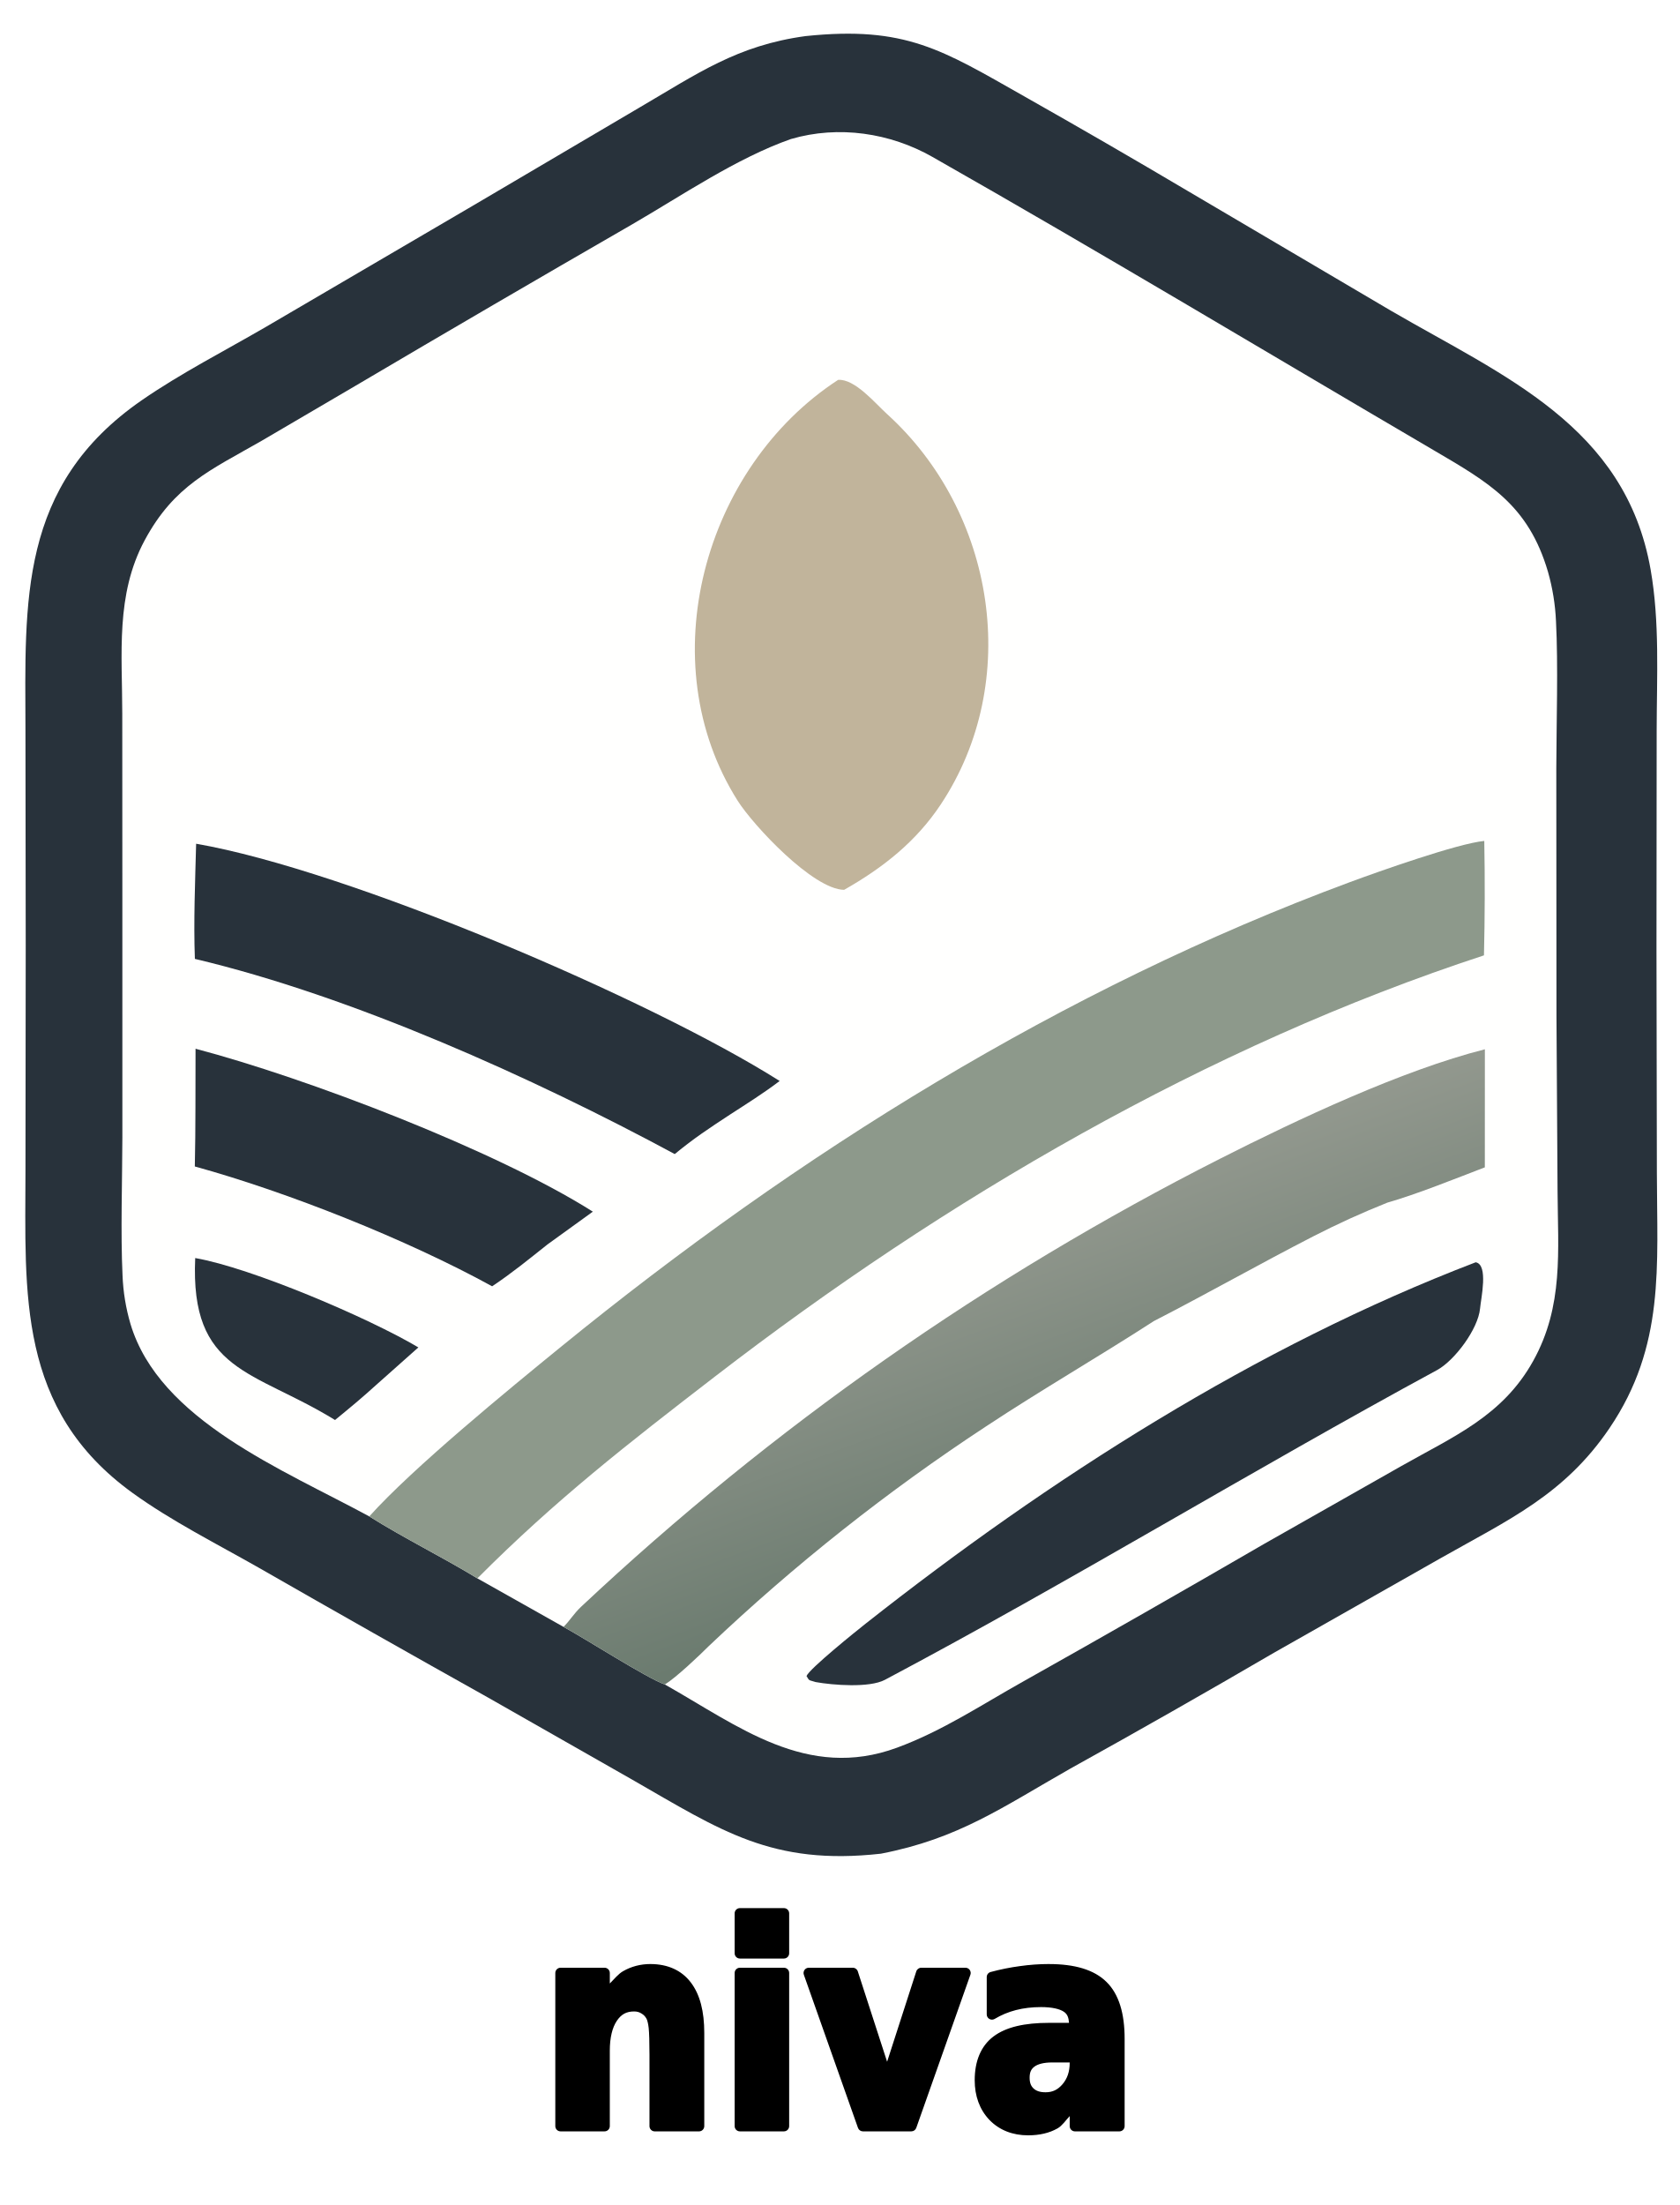
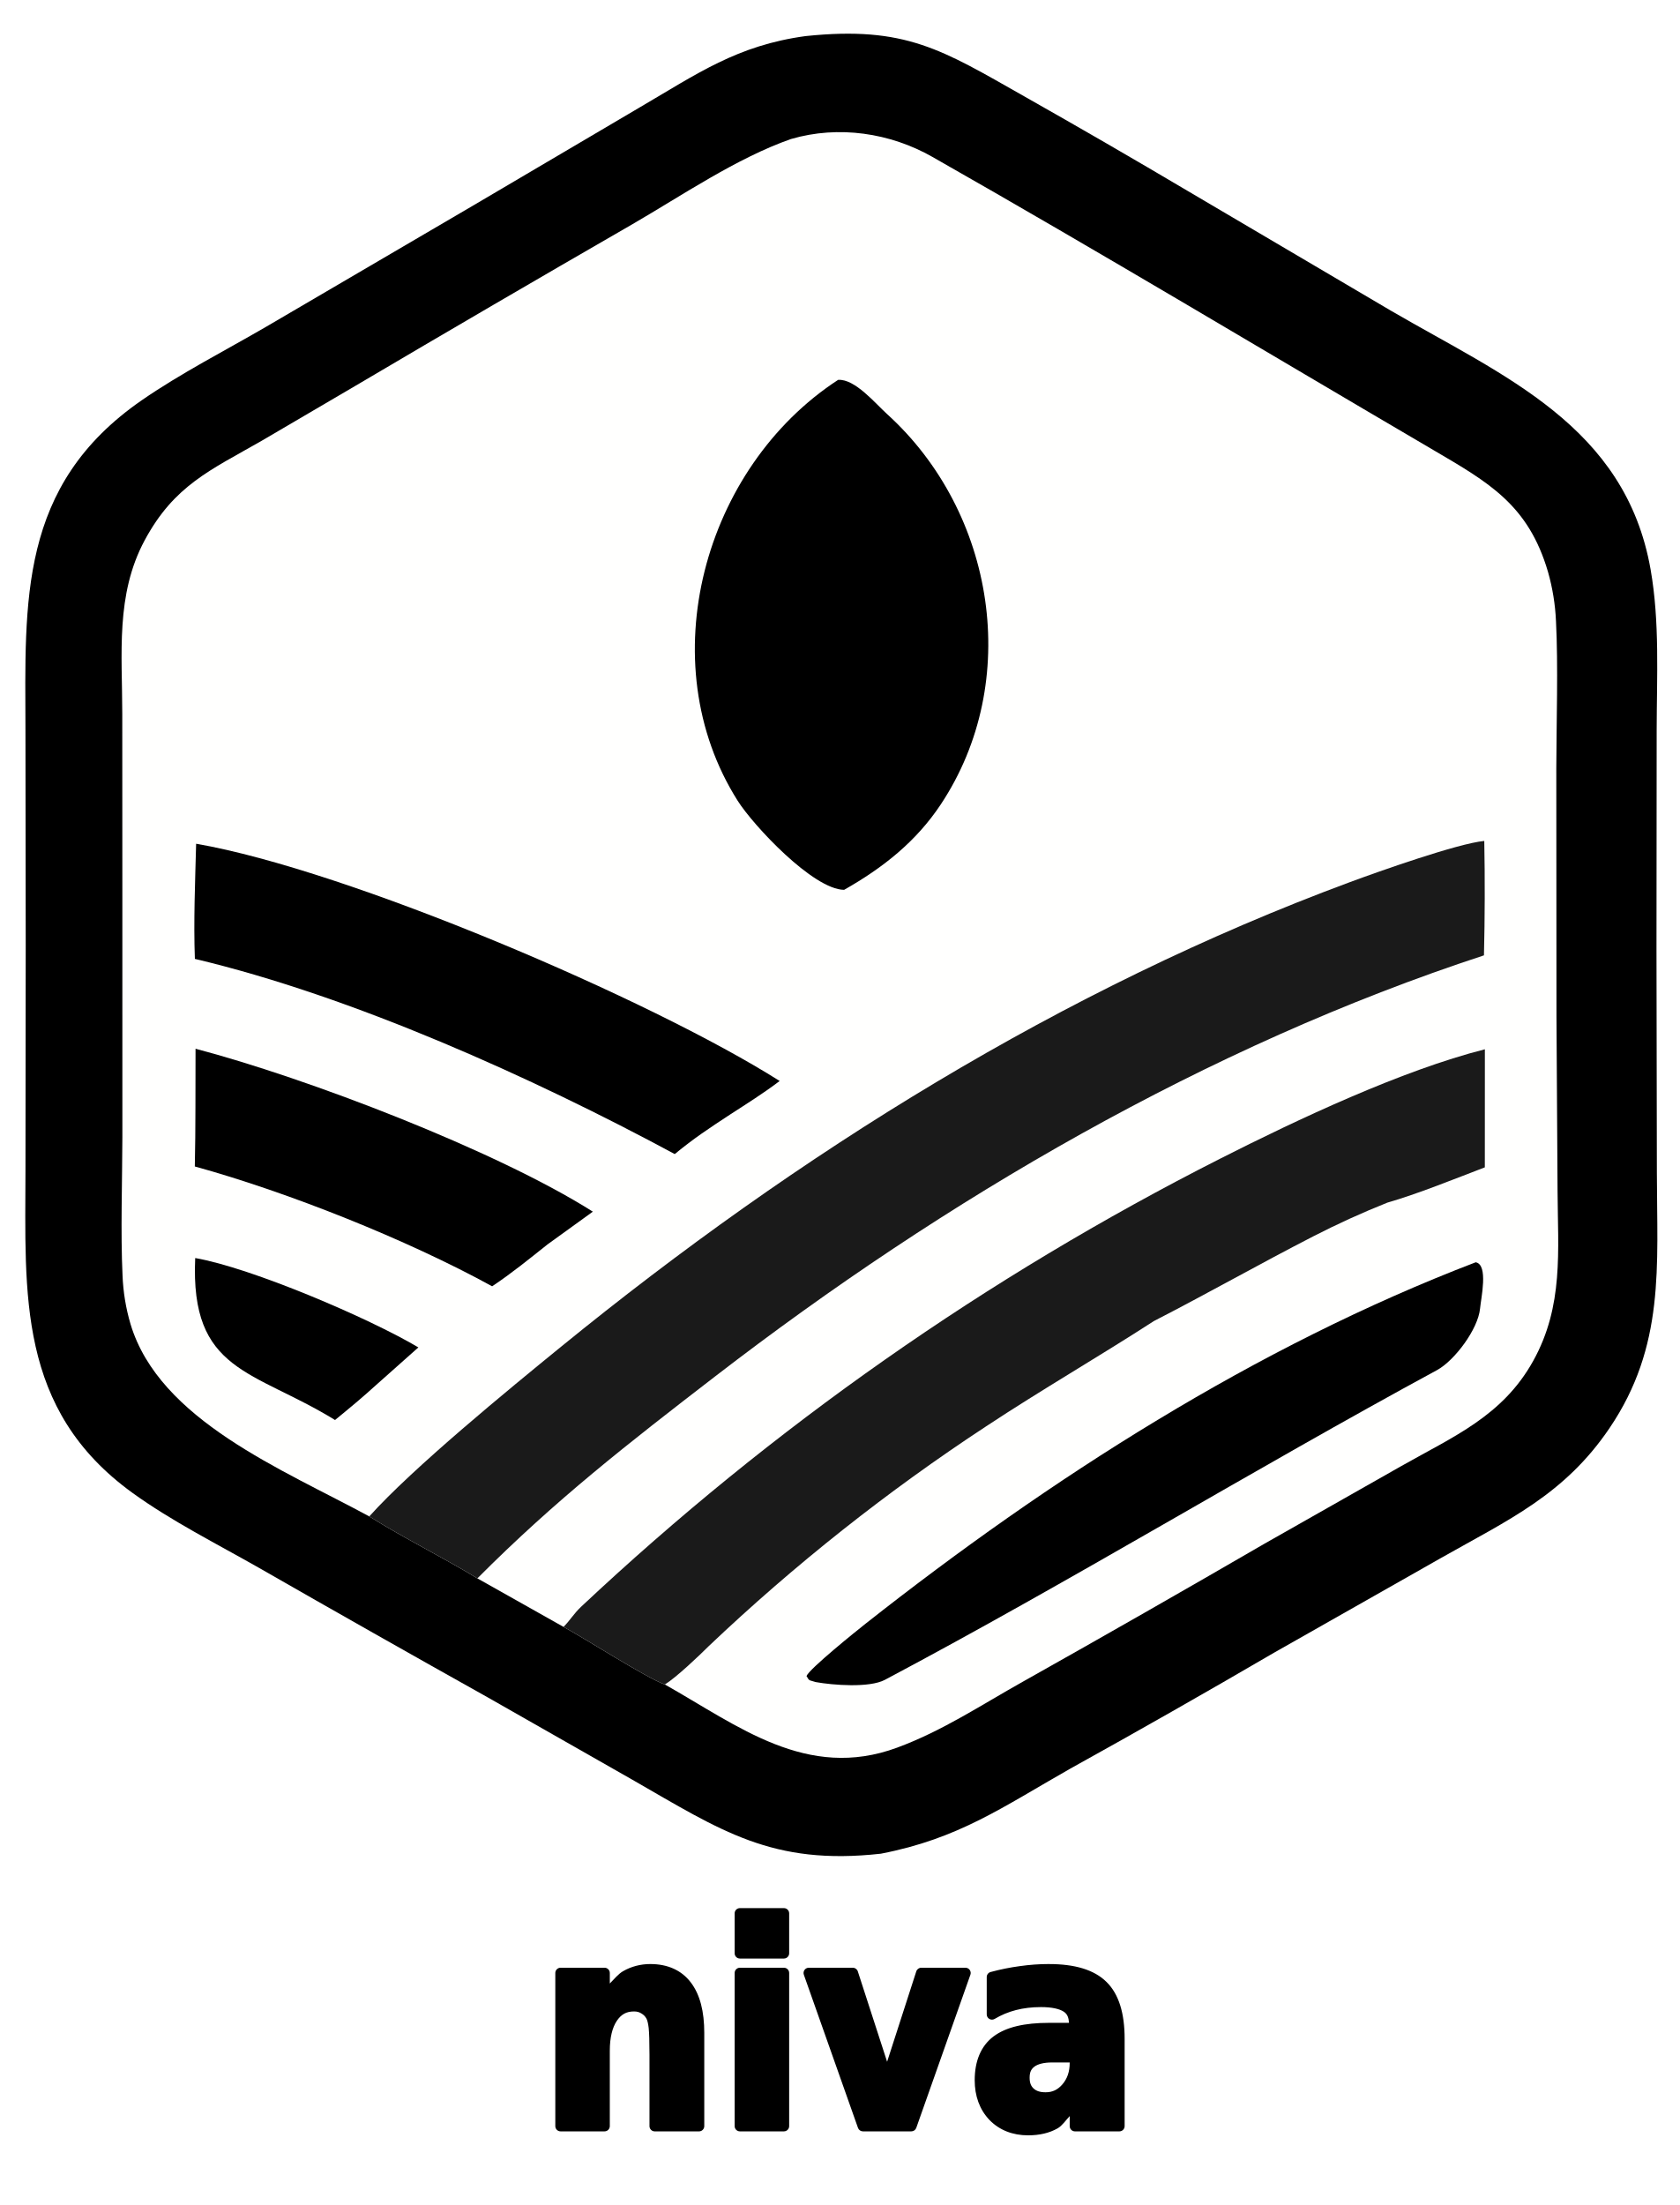
<svg xmlns="http://www.w3.org/2000/svg" width="160" height="210" viewBox="0 0 160 210" version="1.1" id="svg12">
  <path fill="#fffffe" d="m 47,155.931 c -8.251,-4.479 -19.995,-9.164 -22.742,-18.32 -0.446,-1.509 -0.701,-3.067 -0.761,-4.64 -0.191,-4.035 -0.025,-9.045 -0.015,-13.139 L 23.48,96.884 23.472,79.484 C 23.471,73.777 22.82,68.156 25.604,62.973 28.416,57.737 31.863,56.29 36.738,53.497 l 8.966,-5.256 C 54.443,43.083 63.208,37.969 72,32.902 c 4.777,-2.766 9.987,-6.335 15.165,-8.15 4.552,-1.331 9.458,-0.58 13.468,1.699 16.029,9.109 31.792,18.585 47.694,27.904 5.326,3.121 9.075,5.237 10.947,11.62 0.436,1.533 0.692,3.111 0.761,4.703 0.216,4.125 0.041,9.799 0.03,13.99 l 0.016,23.601 0.103,16.668 c 0.031,5.706 0.595,10.938 -2.318,16.182 -2.91,5.239 -7.536,7.171 -12.58,10.026 l -13.032,7.393 c -7.608,4.414 -15.246,8.775 -22.913,13.084 -4.02,2.246 -7.717,4.728 -12.068,6.333 -8.587,3.168 -15.153,-2.09 -22.119,-6.017 -1.721,-0.599 -7.495,-4.319 -9.652,-5.486 l -8.205,-4.62 c -3.33,-2.032 -6.936,-3.793 -10.296,-5.9 z" id="path13" style="display:none" />
-   <path fill="#28323b" d="m 76.754,3.435 c 9.501,-0.985 12.967,1.3 20.774,5.723 5.251,2.969 10.473,5.99 15.663,9.064 l 19.312,11.378 c 10.694,6.224 22.314,10.954 24.718,24.644 0.877,4.993 0.587,10.183 0.577,15.243 l -0.018,20.91 0.037,21.255 c 0.012,8.958 0.799,16.524 -4.517,24.37 -4.301,6.347 -9.643,8.729 -16.022,12.345 l -15.944,9.044 c -6.413,3.742 -12.866,7.413 -19.359,11.013 -6.464,3.667 -10.64,6.684 -18.072,8.118 -10.369,1.156 -15.219,-2.194 -23.652,-7.033 l -13.756,-7.832 c -7.321,-4.096 -14.62,-8.229 -21.899,-12.399 -3.963,-2.253 -8.268,-4.421 -11.953,-7.082 -11.023,-7.958 -10.233,-18.966 -10.217,-30.788 l 0.024,-21.35 -0.025,-20.461 c -0.028,-12.323 -0.688,-23.343 11.075,-31.476 3.716,-2.569 7.895,-4.704 11.813,-6.98 l 19.852,-11.624 15.715,-9.258 c 5.53,-3.231 9.323,-5.94 15.874,-6.825 z" id="path2" style="display:inline" />
+   <path fill="#28323b" d="m 76.754,3.435 c 9.501,-0.985 12.967,1.3 20.774,5.723 5.251,2.969 10.473,5.99 15.663,9.064 l 19.312,11.378 c 10.694,6.224 22.314,10.954 24.718,24.644 0.877,4.993 0.587,10.183 0.577,15.243 l -0.018,20.91 0.037,21.255 c 0.012,8.958 0.799,16.524 -4.517,24.37 -4.301,6.347 -9.643,8.729 -16.022,12.345 l -15.944,9.044 c -6.413,3.742 -12.866,7.413 -19.359,11.013 -6.464,3.667 -10.64,6.684 -18.072,8.118 -10.369,1.156 -15.219,-2.194 -23.652,-7.033 l -13.756,-7.832 c -7.321,-4.096 -14.62,-8.229 -21.899,-12.399 -3.963,-2.253 -8.268,-4.421 -11.953,-7.082 -11.023,-7.958 -10.233,-18.966 -10.217,-30.788 l 0.024,-21.35 -0.025,-20.461 c -0.028,-12.323 -0.688,-23.343 11.075,-31.476 3.716,-2.569 7.895,-4.704 11.813,-6.98 l 19.852,-11.624 15.715,-9.258 c 5.53,-3.231 9.323,-5.94 15.874,-6.825 z" id="path2" style="display:inline;fill:#000000" />
  <path fill="#fffffe" d="m 35.174,144.421 c -8.251,-4.479 -19.995,-9.164 -22.742,-18.32 -0.446,-1.509 -0.701,-3.067 -0.761,-4.64 -0.191,-4.035 -0.025,-9.045 -0.015,-13.139 l -0.002,-22.948 -0.008,-17.4 c -7e-4,-5.707 -0.652,-11.327 2.131,-16.511 2.812,-5.236 6.26,-6.683 11.134,-9.476 l 8.966,-5.256 c 8.739,-5.159 17.504,-10.272 26.296,-15.34 4.777,-2.766 9.987,-6.335 15.165,-8.15 4.552,-1.331 9.458,-0.58 13.468,1.699 16.029,9.109 31.792,18.585 47.694,27.904 5.326,3.121 9.075,5.237 10.947,11.62 0.436,1.533 0.692,3.111 0.761,4.703 0.216,4.125 0.041,9.799 0.03,13.99 l 0.016,23.601 0.103,16.668 c 0.031,5.706 0.595,10.938 -2.318,16.182 -2.91,5.239 -7.536,7.171 -12.58,10.026 l -13.032,7.393 c -7.608,4.414 -15.246,8.775 -22.913,13.084 -4.02,2.246 -7.717,4.728 -12.068,6.333 -8.587,3.168 -15.153,-2.09 -22.119,-6.017 -1.721,-0.599 -7.495,-4.319 -9.652,-5.486 l -8.205,-4.62 c -3.33,-2.032 -6.936,-3.793 -10.296,-5.9 z" id="path3" style="display:inline" />
  <defs id="defs5">
    <linearGradient id="gradient_0" gradientUnits="userSpaceOnUse" x1="115.771" y1="156.068" x2="105.755" y2="129.005">
      <stop offset="0" stop-color="#6B7B6F" id="stop4" />
      <stop offset="1" stop-color="#92988E" id="stop5" />
    </linearGradient>
  </defs>
-   <g id="g14" style="display:inline" transform="translate(-11.82654,-11.51014)">
-     <path fill="#8d998b" d="m 47,155.931 c 4.138,-4.614 13.286,-12.102 18.256,-16.152 22.577,-18.396 47.775,-34.116 75.16,-44.26 2.724,-1.009 10.266,-3.682 12.788,-3.92 0.067,3.632 0.057,7.265 -0.03,10.897 -26.385,8.647 -51.35,23.236 -73.234,40.103 -8.275,6.378 -15.172,11.73 -22.643,19.232 -3.33,-2.032 -6.936,-3.793 -10.296,-5.9 z" id="path4" style="display:inline" />
-     <path fill="url(#gradient_0)" d="m 65.502,166.451 c 0.64,-0.637 0.972,-1.258 1.677,-1.919 18.213,-17.094 38.607,-31.386 60.883,-42.68 7.347,-3.725 17.299,-8.408 25.199,-10.41 l -0.004,11.244 c -2.794,1.069 -6.463,2.554 -9.283,3.36 -2.407,0.96 -4.767,2.034 -7.072,3.218 -5.096,2.617 -10.102,5.461 -15.17,8.062 -5.276,3.413 -10.707,6.544 -15.97,10.021 -9.413,6.179 -18.257,13.184 -26.425,20.934 -0.854,0.859 -3.139,3.027 -4.183,3.656 -1.721,-0.599 -7.495,-4.319 -9.652,-5.486 z" id="path5" style="display:inline;fill:url(#gradient_0)" />
+   <g id="g14" style="display:inline;fill:#1a1a1a" transform="translate(-11.82654,-11.51014)">
+     <path fill="#8d998b" d="m 47,155.931 c 4.138,-4.614 13.286,-12.102 18.256,-16.152 22.577,-18.396 47.775,-34.116 75.16,-44.26 2.724,-1.009 10.266,-3.682 12.788,-3.92 0.067,3.632 0.057,7.265 -0.03,10.897 -26.385,8.647 -51.35,23.236 -73.234,40.103 -8.275,6.378 -15.172,11.73 -22.643,19.232 -3.33,-2.032 -6.936,-3.793 -10.296,-5.9 z" id="path4" style="display:inline;fill:#1a1a1a" />
+     <path fill="url(#gradient_0)" d="m 65.502,166.451 c 0.64,-0.637 0.972,-1.258 1.677,-1.919 18.213,-17.094 38.607,-31.386 60.883,-42.68 7.347,-3.725 17.299,-8.408 25.199,-10.41 l -0.004,11.244 c -2.794,1.069 -6.463,2.554 -9.283,3.36 -2.407,0.96 -4.767,2.034 -7.072,3.218 -5.096,2.617 -10.102,5.461 -15.17,8.062 -5.276,3.413 -10.707,6.544 -15.97,10.021 -9.413,6.179 -18.257,13.184 -26.425,20.934 -0.854,0.859 -3.139,3.027 -4.183,3.656 -1.721,-0.599 -7.495,-4.319 -9.652,-5.486 z" id="path5" style="display:inline;fill:#1a1a1a" />
  </g>
  <defs id="defs7">
    <linearGradient id="gradient_1" gradientUnits="userSpaceOnUse" x1="135.886" y1="136.341" x2="123.325" y2="127.311">
      <stop offset="0" stop-color="#465753" id="stop6" />
      <stop offset="1" stop-color="#747D77" id="stop7" />
    </linearGradient>
  </defs>
-   <path fill="#c1b49b" d="m 79.832,36.178 c 1.593,-0.116 3.547,2.248 4.649,3.246 10.315,9.343 12.911,25.473 5.118,37.202 -2.337,3.517 -5.47,6.008 -9.197,8.12 -2.959,-0.038 -8.651,-6.134 -10.138,-8.483 -8.358,-13.204 -3.236,-31.749 9.568,-40.086 z" id="path8" style="display:inline" />
-   <g id="g13" style="display:inline" transform="translate(-11.82654,-11.51014)">
-     <path fill="#28323b" d="m 30.509,91.866 c 14.443,2.501 43.246,14.79 55.58,22.595 -1.503,1.144 -3.126,2.161 -4.713,3.189 -1.992,1.308 -3.442,2.257 -5.28,3.772 -13.504,-7.276 -30.718,-15.039 -45.707,-18.589 -0.133,-3.586 0.026,-7.365 0.119,-10.967 z" id="path9" style="display:inline" />
-     <path fill="#28323b" d="m 152.387,131.727 c 1.235,0.228 0.499,3.447 0.415,4.405 -0.183,1.957 -2.429,4.957 -4.091,5.859 -17.672,9.58 -34.846,20.086 -52.594,29.501 -1.488,0.789 -4.963,0.509 -6.594,0.216 -0.684,-0.223 -0.579,-0.07 -0.876,-0.574 0.261,-0.687 4.807,-4.342 5.642,-5 17.529,-13.817 37.19,-26.402 58.098,-34.407 z" id="path10" style="display:inline" />
-     <path fill="#28323b" d="m 30.452,111.39 c 10.587,2.787 28.609,9.671 37.844,15.516 l -4.326,3.125 c -1.748,1.389 -3.406,2.743 -5.268,3.983 -8.149,-4.474 -19.513,-8.984 -28.319,-11.412 0.083,-3.681 0.051,-7.519 0.069,-11.212 z" id="path11" style="display:inline" />
-     <path fill="#28323b" d="m 30.42,131.324 c 5.353,0.931 16.556,5.717 21.257,8.511 l -4.024,3.578 c -1.307,1.192 -2.552,2.221 -3.915,3.336 -7.79,-4.794 -13.813,-4.524 -13.318,-15.425 z" id="path12" style="display:inline" />
+   <path fill="#c1b49b" d="m 79.832,36.178 c 1.593,-0.116 3.547,2.248 4.649,3.246 10.315,9.343 12.911,25.473 5.118,37.202 -2.337,3.517 -5.47,6.008 -9.197,8.12 -2.959,-0.038 -8.651,-6.134 -10.138,-8.483 -8.358,-13.204 -3.236,-31.749 9.568,-40.086 z" id="path8" style="display:inline;fill:#000000" />
+   <g id="g13" style="display:inline;fill:#000000" transform="translate(-11.82654,-11.51014)">
+     <path fill="#28323b" d="m 30.509,91.866 c 14.443,2.501 43.246,14.79 55.58,22.595 -1.503,1.144 -3.126,2.161 -4.713,3.189 -1.992,1.308 -3.442,2.257 -5.28,3.772 -13.504,-7.276 -30.718,-15.039 -45.707,-18.589 -0.133,-3.586 0.026,-7.365 0.119,-10.967 z" id="path9" style="display:inline;fill:#000000" />
+     <path fill="#28323b" d="m 152.387,131.727 c 1.235,0.228 0.499,3.447 0.415,4.405 -0.183,1.957 -2.429,4.957 -4.091,5.859 -17.672,9.58 -34.846,20.086 -52.594,29.501 -1.488,0.789 -4.963,0.509 -6.594,0.216 -0.684,-0.223 -0.579,-0.07 -0.876,-0.574 0.261,-0.687 4.807,-4.342 5.642,-5 17.529,-13.817 37.19,-26.402 58.098,-34.407 z" id="path10" style="display:inline;fill:#000000" />
+     <path fill="#28323b" d="m 30.452,111.39 c 10.587,2.787 28.609,9.671 37.844,15.516 l -4.326,3.125 c -1.748,1.389 -3.406,2.743 -5.268,3.983 -8.149,-4.474 -19.513,-8.984 -28.319,-11.412 0.083,-3.681 0.051,-7.519 0.069,-11.212 z" id="path11" style="display:inline;fill:#000000" />
+     <path fill="#28323b" d="m 30.42,131.324 c 5.353,0.931 16.556,5.717 21.257,8.511 l -4.024,3.578 c -1.307,1.192 -2.552,2.221 -3.915,3.336 -7.79,-4.794 -13.813,-4.524 -13.318,-15.425 z" id="path12" style="display:inline;fill:#000000" />
  </g>
  <g id="text1" style="opacity:1">
    <path style="font-weight:bold;font-stretch:semi-condensed;font-size:26.667px;font-family:'DejaVu Sans';-inkscape-font-specification:'DejaVu Sans Bold Semi-Condensed';baseline-shift:baseline;display:inline;overflow:visible;vector-effect:none;stroke-linecap:round;stroke-linejoin:round;enable-background:accumulate;stop-color:#000000;stop-opacity:1" d="m 66.582,193.605 v 8.88 h -4.219 v -1.445 -5.352 q 0,-1.888 -0.078,-2.604 -0.078,-0.716 -0.26,-1.055 -0.247,-0.456 -0.677,-0.703 -0.417,-0.26 -0.951,-0.26 -1.315,0 -2.07,1.133 -0.742,1.12 -0.742,3.112 v 7.174 h -4.193 v -14.583 h 4.193 v 2.135 q 0.951,-1.276 2.018,-1.875 1.068,-0.612 2.357,-0.612 2.266,0 3.438,1.549 1.185,1.549 1.185,4.505 z m 3.893,-5.703 h 4.193 v 14.583 h -4.193 z m 0,-5.677 h 4.193 v 3.802 h -4.193 z m 6.563,5.677 h 4.193 l 3.268,10.078 3.255,-10.078 h 4.206 l -5.156,14.583 h -4.609 z m 23.177,8.021 q -1.315,0 -1.979,0.495 -0.664,0.495 -0.664,1.458 0,0.885 0.534,1.393 0.534,0.495 1.484,0.495 1.185,0 1.992,-0.938 0.807,-0.951 0.807,-2.37 v -0.534 z m 6.406,-1.758 v 8.32 h -4.232 v -2.161 q -0.846,1.328 -1.901,1.94 -1.055,0.599 -2.565,0.599 -2.044,0 -3.32,-1.315 -1.263,-1.328 -1.263,-3.438 0,-2.565 1.589,-3.763 1.589,-1.198 4.987,-1.198 h 2.474 v -0.365 q 0,-1.107 -0.794,-1.615 -0.781,-0.521 -2.435,-0.521 -1.354,0 -2.513,0.299 -1.159,0.299 -2.161,0.898 v -3.555 q 1.354,-0.365 2.708,-0.547 1.367,-0.195 2.721,-0.195 3.555,0 5.13,1.562 1.576,1.549 1.576,5.052 z" id="path1" />
    <path style="font-weight:bold;font-stretch:semi-condensed;font-size:26.667px;font-family:'DejaVu Sans';-inkscape-font-specification:'DejaVu Sans Bold Semi-Condensed';baseline-shift:baseline;display:inline;overflow:visible;vector-effect:none;stroke-linecap:round;stroke-linejoin:round;enable-background:accumulate;stop-color:#000000;stop-opacity:1" d="m 70.475,181.725 a 0.5,0.5 0 0 0 -0.5,0.5 v 3.803 a 0.5,0.5 0 0 0 0.5,0.5 h 4.193 a 0.5,0.5 0 0 0 0.5,-0.5 v -3.803 a 0.5,0.5 0 0 0 -0.5,-0.5 z m 0.5,1 h 3.193 v 2.803 h -3.193 z m -9.016,4.326 c -0.937,0 -1.815,0.226 -2.602,0.676 -0.462,0.259 -0.856,0.761 -1.273,1.178 v -1.002 a 0.5,0.5 0 0 0 -0.5,-0.5 h -4.191 a 0.5,0.5 0 0 0 -0.5,0.5 v 14.584 a 0.5,0.5 0 0 0 0.5,0.5 h 4.191 a 0.5,0.5 0 0 0 0.5,-0.5 v -7.176 c 0,-1.266 0.241,-2.203 0.66,-2.836 0.429,-0.642 0.92,-0.908 1.652,-0.908 0.275,0 0.489,0.061 0.686,0.184 a 0.5,0.5 0 0 0 0.016,0.01 c 0.207,0.119 0.363,0.277 0.488,0.508 h -0.002 c 0.066,0.122 0.155,0.427 0.203,0.871 0.047,0.43 0.076,1.299 0.076,2.551 v 5.352 1.445 a 0.5,0.5 0 0 0 0.5,0.5 h 4.219 a 0.5,0.5 0 0 0 0.5,-0.5 v -8.881 c 0,-2.036 -0.403,-3.652 -1.285,-4.807 l -0.002,-0.002 c -0.875,-1.155 -2.213,-1.746 -3.836,-1.746 z m 37.957,0 c -0.927,0 -1.859,0.068 -2.793,0.201 -0.923,0.124 -1.846,0.31 -2.768,0.559 a 0.5,0.5 0 0 0 -0.369,0.482 v 3.555 a 0.5,0.5 0 0 0 0.756,0.43 c 0.627,-0.375 1.301,-0.656 2.029,-0.844 0.727,-0.188 1.523,-0.283 2.389,-0.283 1.05,0 1.773,0.179 2.158,0.436 a 0.5,0.5 0 0 0 0.008,0.006 c 0.346,0.221 0.463,0.567 0.498,1.059 h -1.908 c -2.324,0 -4.093,0.397 -5.289,1.299 -1.196,0.902 -1.787,2.349 -1.787,4.162 0,1.506 0.467,2.8 1.4,3.781 a 0.5,0.5 0 0 0 0.004,0.004 c 0.944,0.973 2.21,1.467 3.68,1.467 1.073,0 2.018,-0.214 2.811,-0.664 a 0.5,0.5 0 0 0 0.004,-0.002 c 0.438,-0.254 0.773,-0.763 1.15,-1.168 v 0.957 a 0.5,0.5 0 0 0 0.5,0.5 h 4.232 a 0.5,0.5 0 0 0 0.5,-0.5 v -8.32 c 0,-2.409 -0.539,-4.243 -1.723,-5.408 -1.184,-1.174 -3.039,-1.707 -5.482,-1.707 z m -29.441,0.352 a 0.5,0.5 0 0 0 -0.5,0.5 v 14.584 a 0.5,0.5 0 0 0 0.5,0.5 h 4.193 a 0.5,0.5 0 0 0 0.5,-0.5 v -14.584 a 0.5,0.5 0 0 0 -0.5,-0.5 z m 6.562,0 a 0.5,0.5 0 0 0 -0.471,0.666 l 5.156,14.584 a 0.5,0.5 0 0 0 0.471,0.334 h 4.609 a 0.5,0.5 0 0 0 0.473,-0.334 l 5.156,-14.584 a 0.5,0.5 0 0 0 -0.473,-0.666 h -4.205 a 0.5,0.5 0 0 0 -0.477,0.346 l -2.779,8.607 -2.791,-8.607 a 0.5,0.5 0 0 0 -0.477,-0.346 z m -15.078,0.648 c 1.396,0 2.351,0.442 3.039,1.352 a 0.5,0.5 0 0 0 0.002,0.002 c 0.697,0.911 1.082,2.297 1.082,4.201 v 8.381 h -3.219 v -0.945 -5.352 c 0,-1.266 -0.025,-2.134 -0.082,-2.658 -0.056,-0.511 -0.139,-0.909 -0.316,-1.238 a 0.5,0.5 0 0 0 0,-0.002 c -0.203,-0.374 -0.498,-0.68 -0.859,-0.891 -0.358,-0.222 -0.775,-0.334 -1.209,-0.334 -1.02,0 -1.909,0.489 -2.486,1.355 a 0.5,0.5 0 0 0 0,0.002 c -0.57,0.86 -0.826,1.996 -0.826,3.387 v 6.676 h -3.191 v -13.584 h 3.191 v 1.635 a 0.5,0.5 0 0 0 0.902,0.299 c 0.602,-0.809 1.226,-1.38 1.861,-1.736 a 0.5,0.5 0 0 0 0.004,-0.004 c 0.636,-0.365 1.327,-0.545 2.107,-0.545 z m 37.957,0 c 2.297,0 3.86,0.509 4.777,1.418 a 0.5,0.5 0 0 0 0.002,0 c 0.916,0.901 1.426,2.437 1.426,4.697 v 7.82 h -3.232 v -1.662 a 0.5,0.5 0 0 0 -0.922,-0.27 c -0.532,0.834 -1.11,1.417 -1.727,1.775 -6.8e-4,4e-4 -0.001,0.002 -0.002,0.002 -0.613,0.347 -1.375,0.531 -2.314,0.531 -1.253,0 -2.202,-0.382 -2.959,-1.16 l -0.002,-0.002 c -6.58e-4,-6.8e-4 -0.001,-0.001 -0.002,-0.002 -0.748,-0.789 -1.121,-1.784 -1.121,-3.088 0,-1.607 0.467,-2.67 1.389,-3.365 0.922,-0.695 2.481,-1.096 4.688,-1.096 h 2.473 a 0.5,0.5 0 0 0 0.5,-0.5 v -0.365 c 0,-0.856 -0.355,-1.606 -1.021,-2.033 -0.656,-0.435 -1.555,-0.602 -2.707,-0.602 -0.94,0 -1.82,0.103 -2.639,0.314 -0.547,0.141 -1.035,0.402 -1.535,0.639 v -2.402 c 0.759,-0.19 1.516,-0.357 2.273,-0.459 a 0.5,0.5 0 0 0 0.006,-0.002 c 0.889,-0.127 1.772,-0.189 2.65,-0.189 z m -28.941,0.352 h 3.193 v 13.584 h -3.193 z m 6.771,0 h 3.121 l 3.156,9.732 a 0.5,0.5 0 0 0 0.951,0 l 3.143,-9.732 h 3.135 l -4.803,13.584 h -3.902 z m 22.469,7.021 c -0.939,0 -1.708,0.169 -2.277,0.594 -0.567,0.423 -0.865,1.102 -0.865,1.859 0,0.691 0.228,1.315 0.689,1.754 a 0.5,0.5 0 0 0 0.004,0.006 c 0.464,0.43 1.104,0.627 1.824,0.627 0.922,0 1.754,-0.395 2.371,-1.111 a 0.5,0.5 0 0 0 0.002,-0.002 c 0.618,-0.727 0.926,-1.652 0.926,-2.693 v -0.533 a 0.5,0.5 0 0 0 -0.5,-0.5 z m 0,1 h 1.674 v 0.033 c 0,0.85 -0.229,1.504 -0.686,2.043 -0.459,0.533 -0.955,0.764 -1.613,0.764 -0.546,0 -0.895,-0.133 -1.143,-0.361 -0.249,-0.238 -0.375,-0.538 -0.375,-1.025 0,-0.527 0.145,-0.822 0.463,-1.059 0.316,-0.235 0.866,-0.395 1.68,-0.395 z" id="path6" />
  </g>
</svg>
